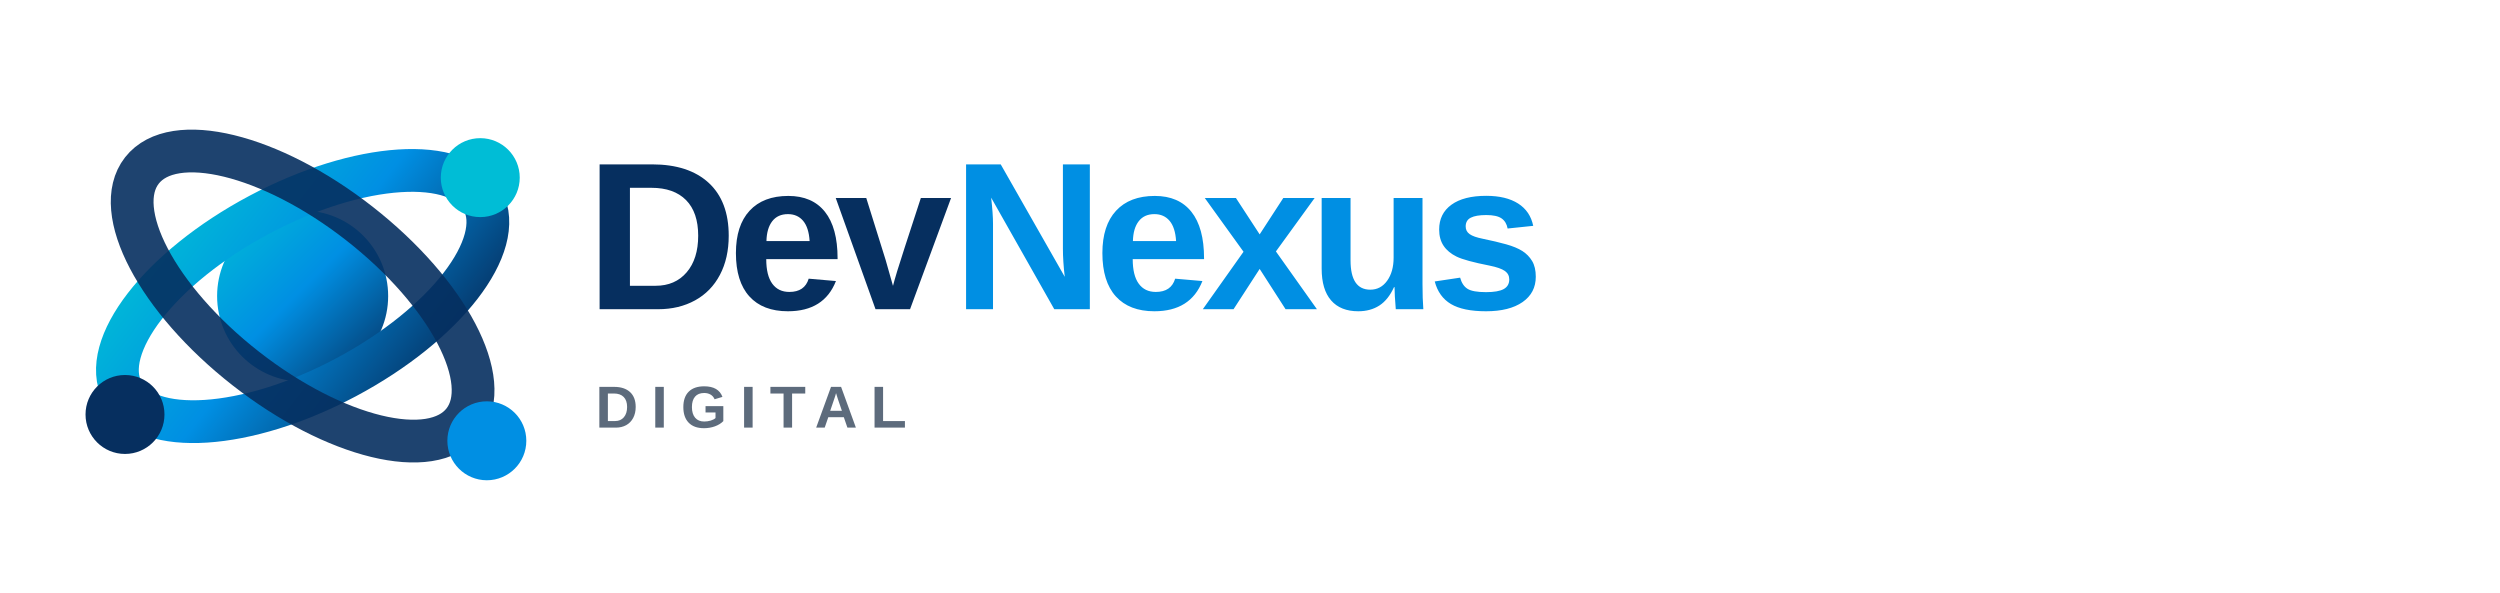
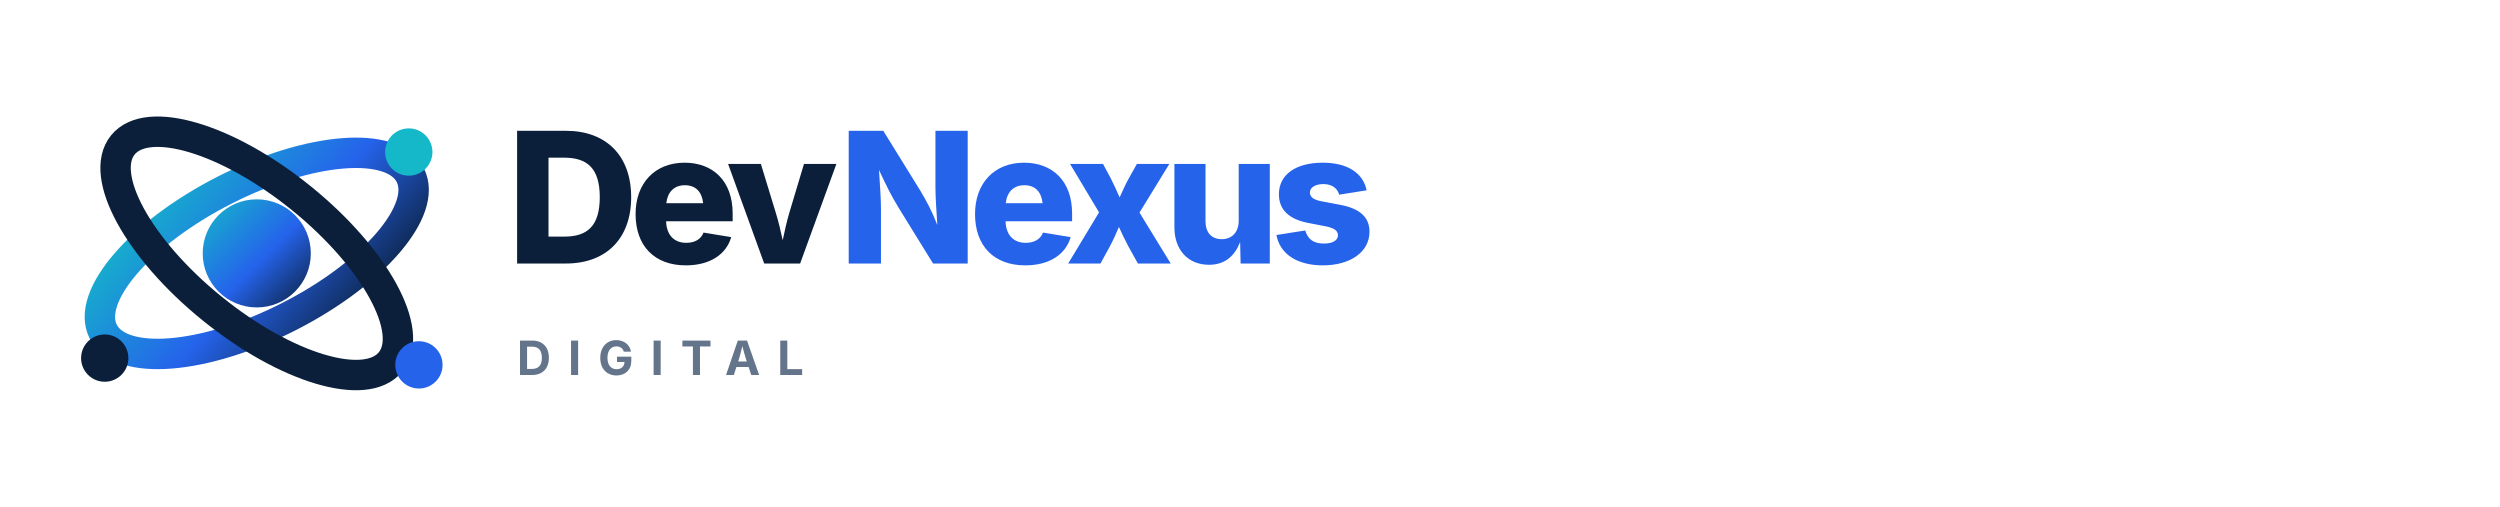
- <svg xmlns="http://www.w3.org/2000/svg" viewBox="0 0 760 180" role="img" aria-label="DevNexus Digital">
+ <svg xmlns="http://www.w3.org/2000/svg" viewBox="0 0 740 150">
  <defs>
-     <linearGradient id="g" x1="0" x2="1" y1="0" y2="1">
-       <stop offset="0" stop-color="#00bdd6" />
-       <stop offset="0.48" stop-color="#008fe3" />
-       <stop offset="1" stop-color="#062f5f" />
+     <linearGradient id="g" x1="0" y1="0" x2="1" y2="1">
+       <stop offset="0" stop-color="#14B8C8" />
+       <stop offset="0.55" stop-color="#2563EB" />
+       <stop offset="1" stop-color="#0B1F3A" />
    </linearGradient>
  </defs>
-   <g transform="translate(20 18)">
-     <circle cx="72" cy="72" r="26" fill="url(#g)" />
-     <ellipse cx="72" cy="72" rx="62" ry="28" fill="none" stroke="url(#g)" stroke-width="13" transform="rotate(-28 72 72)" stroke-linecap="round" />
-     <ellipse cx="72" cy="72" rx="62" ry="28" fill="none" stroke="#062f5f" stroke-width="13" transform="rotate(38 72 72)" stroke-linecap="round" opacity=".9" />
-     <circle cx="18" cy="108" r="12" fill="#062f5f" />
-     <circle cx="126" cy="36" r="12" fill="#00bdd6" />
-     <circle cx="128" cy="116" r="12" fill="#008fe3" />
+   <g transform="translate(18 17)">
+     <circle cx="58" cy="58" r="16" fill="url(#g)" />
+     <ellipse cx="58" cy="58" rx="51" ry="21" fill="none" stroke="url(#g)" stroke-width="9" transform="rotate(-27 58 58)" stroke-linecap="round" />
+     <ellipse cx="58" cy="58" rx="51" ry="21" fill="none" stroke="#0B1F3A" stroke-width="9" transform="rotate(39 58 58)" stroke-linecap="round" />
+     <circle cx="13" cy="89" r="7" fill="#0B1F3A" />
+     <circle cx="103" cy="28" r="7" fill="#14B8C8" />
+     <circle cx="106" cy="91" r="7" fill="#2563EB" />
  </g>
-   <text x="178" y="94" font-family="Arial, Helvetica, sans-serif" font-size="64" font-weight="800" letter-spacing="-3" fill="#062f5f">Dev<tspan fill="#008fe3">Nexus</tspan>
+   <text x="150" y="78" font-family="Inter,Segoe UI,Arial,sans-serif" font-weight="800" font-size="54" letter-spacing="-2.8" fill="#0B1F3A">Dev<tspan fill="#2563EB">Nexus</tspan>
  </text>
-   <text x="181" y="130" font-family="Arial, Helvetica, sans-serif" font-size="18" font-weight="700" letter-spacing="4" fill="#5d6b7c">DIGITAL</text>
+   <text x="153" y="111" font-family="Inter,Segoe UI,Arial,sans-serif" font-weight="700" font-size="14" letter-spacing="5" fill="#64748B">DIGITAL</text>
</svg>
